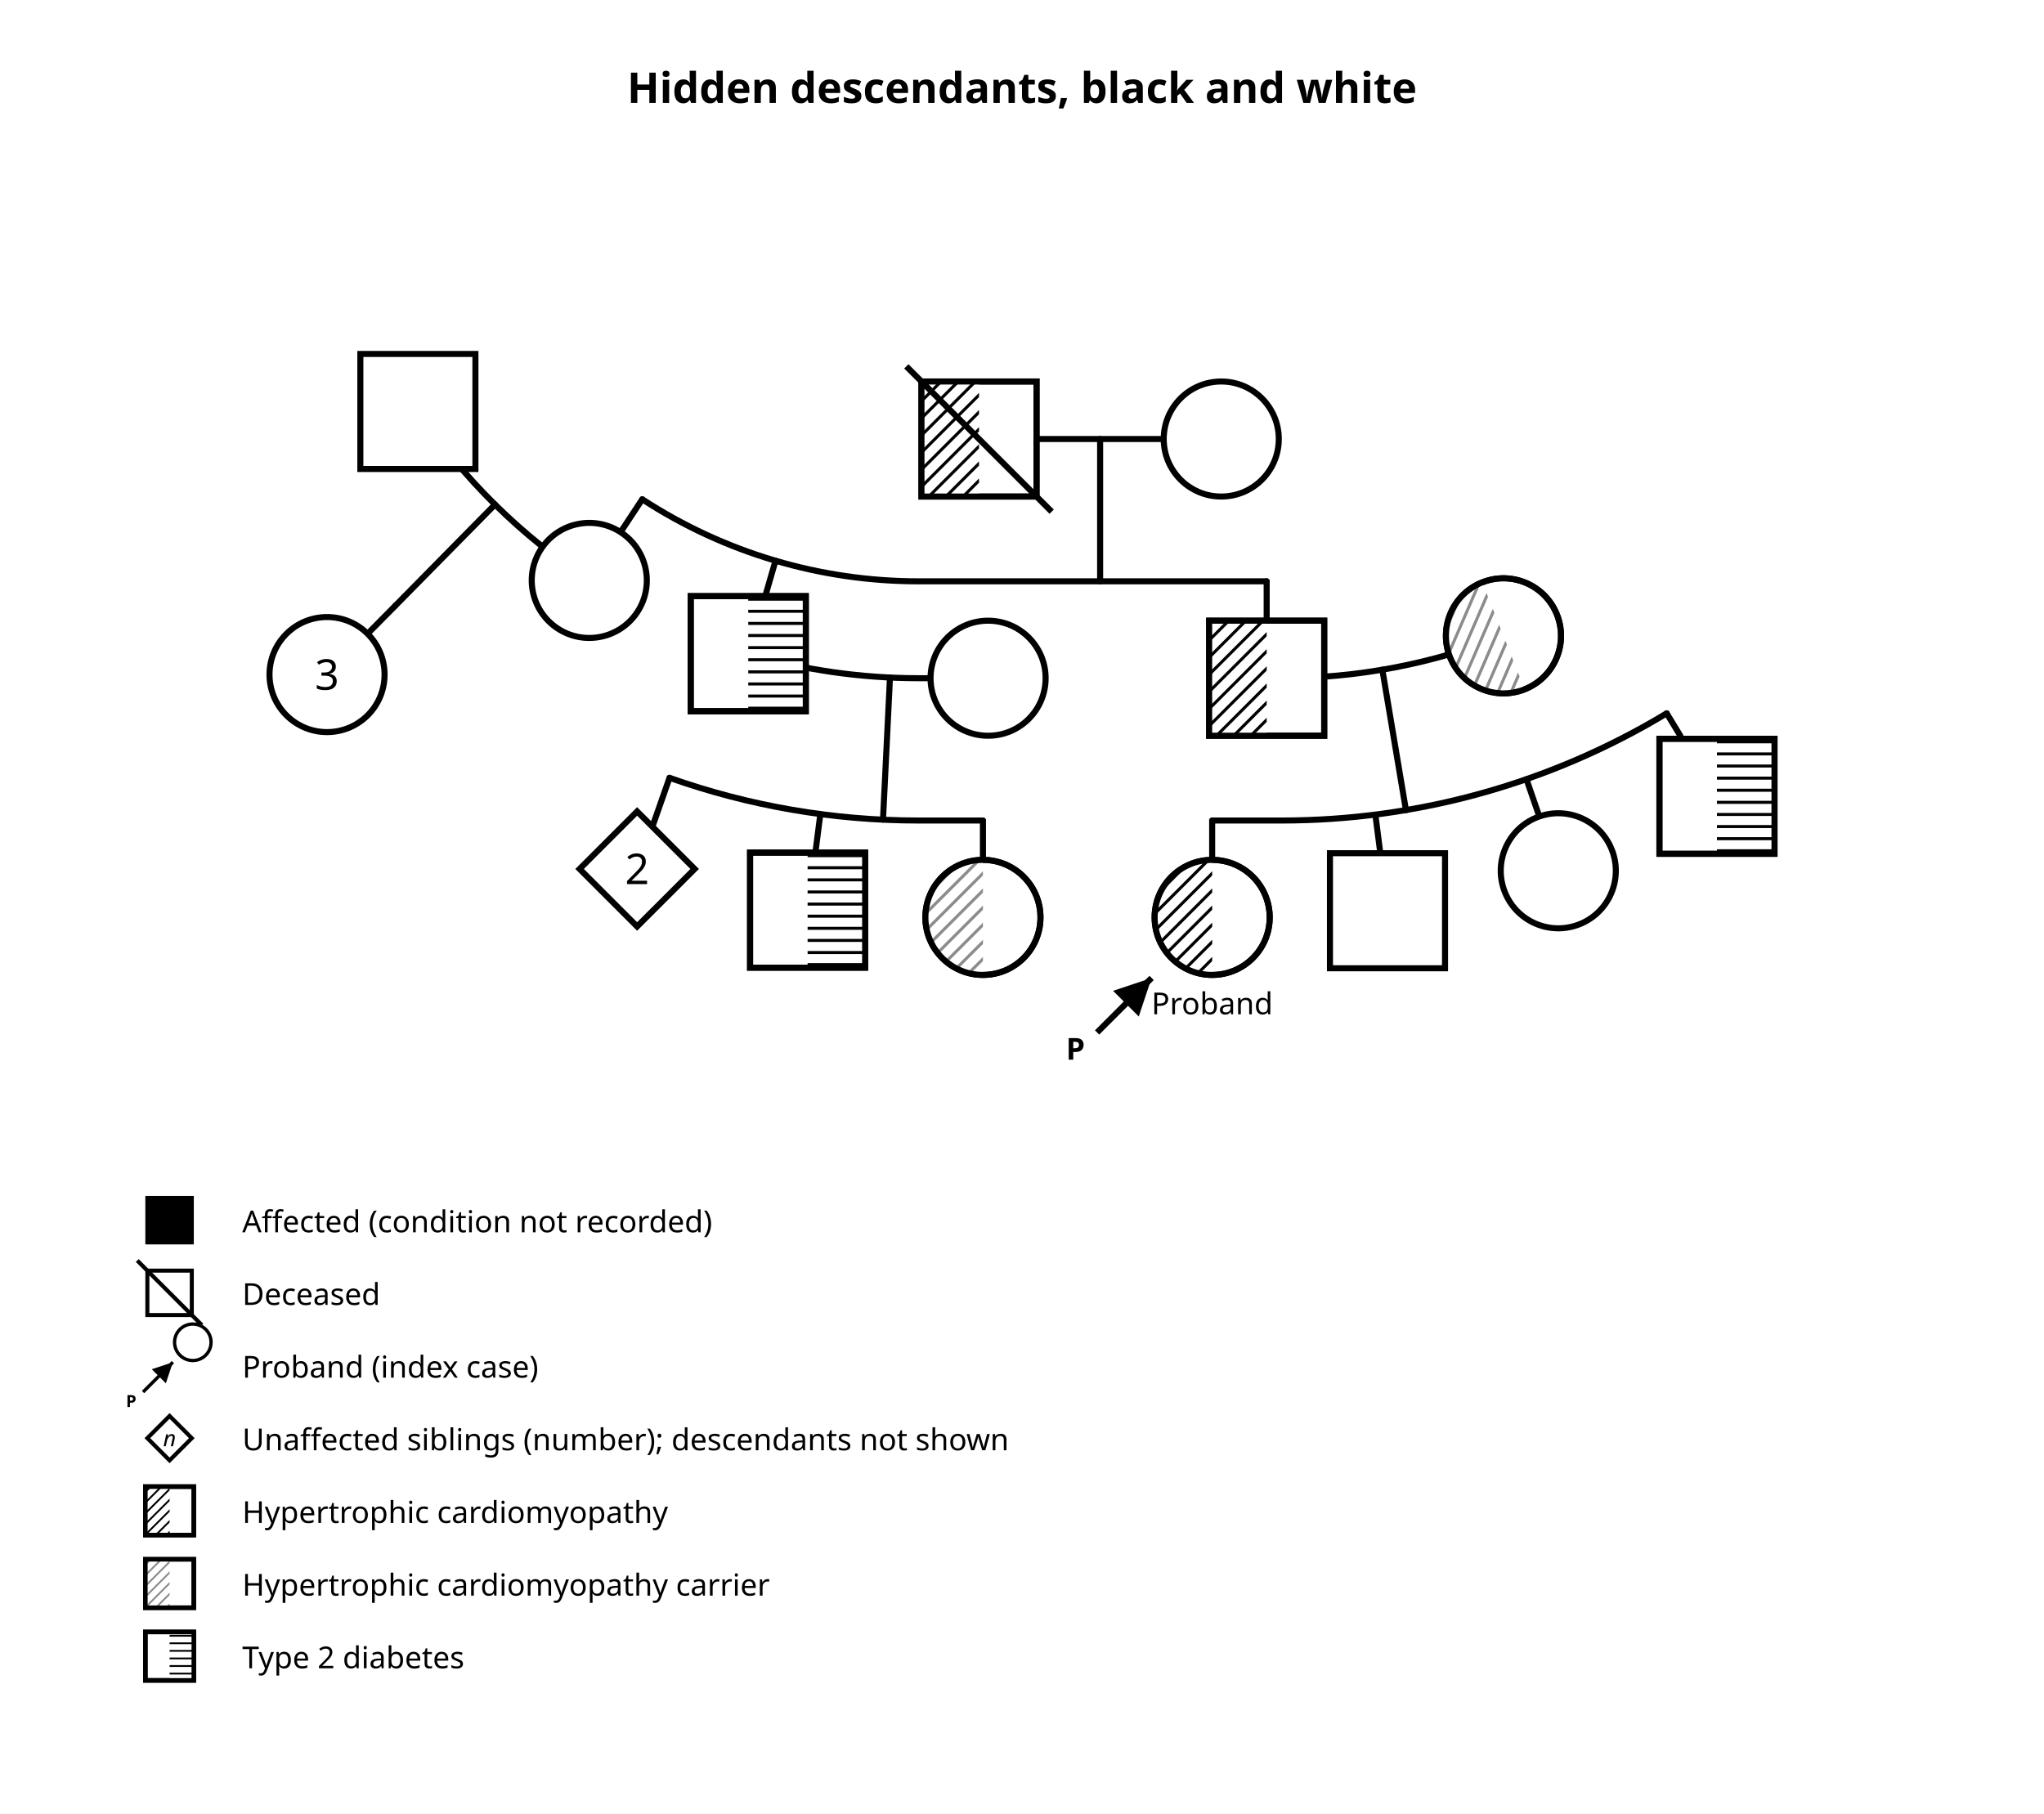
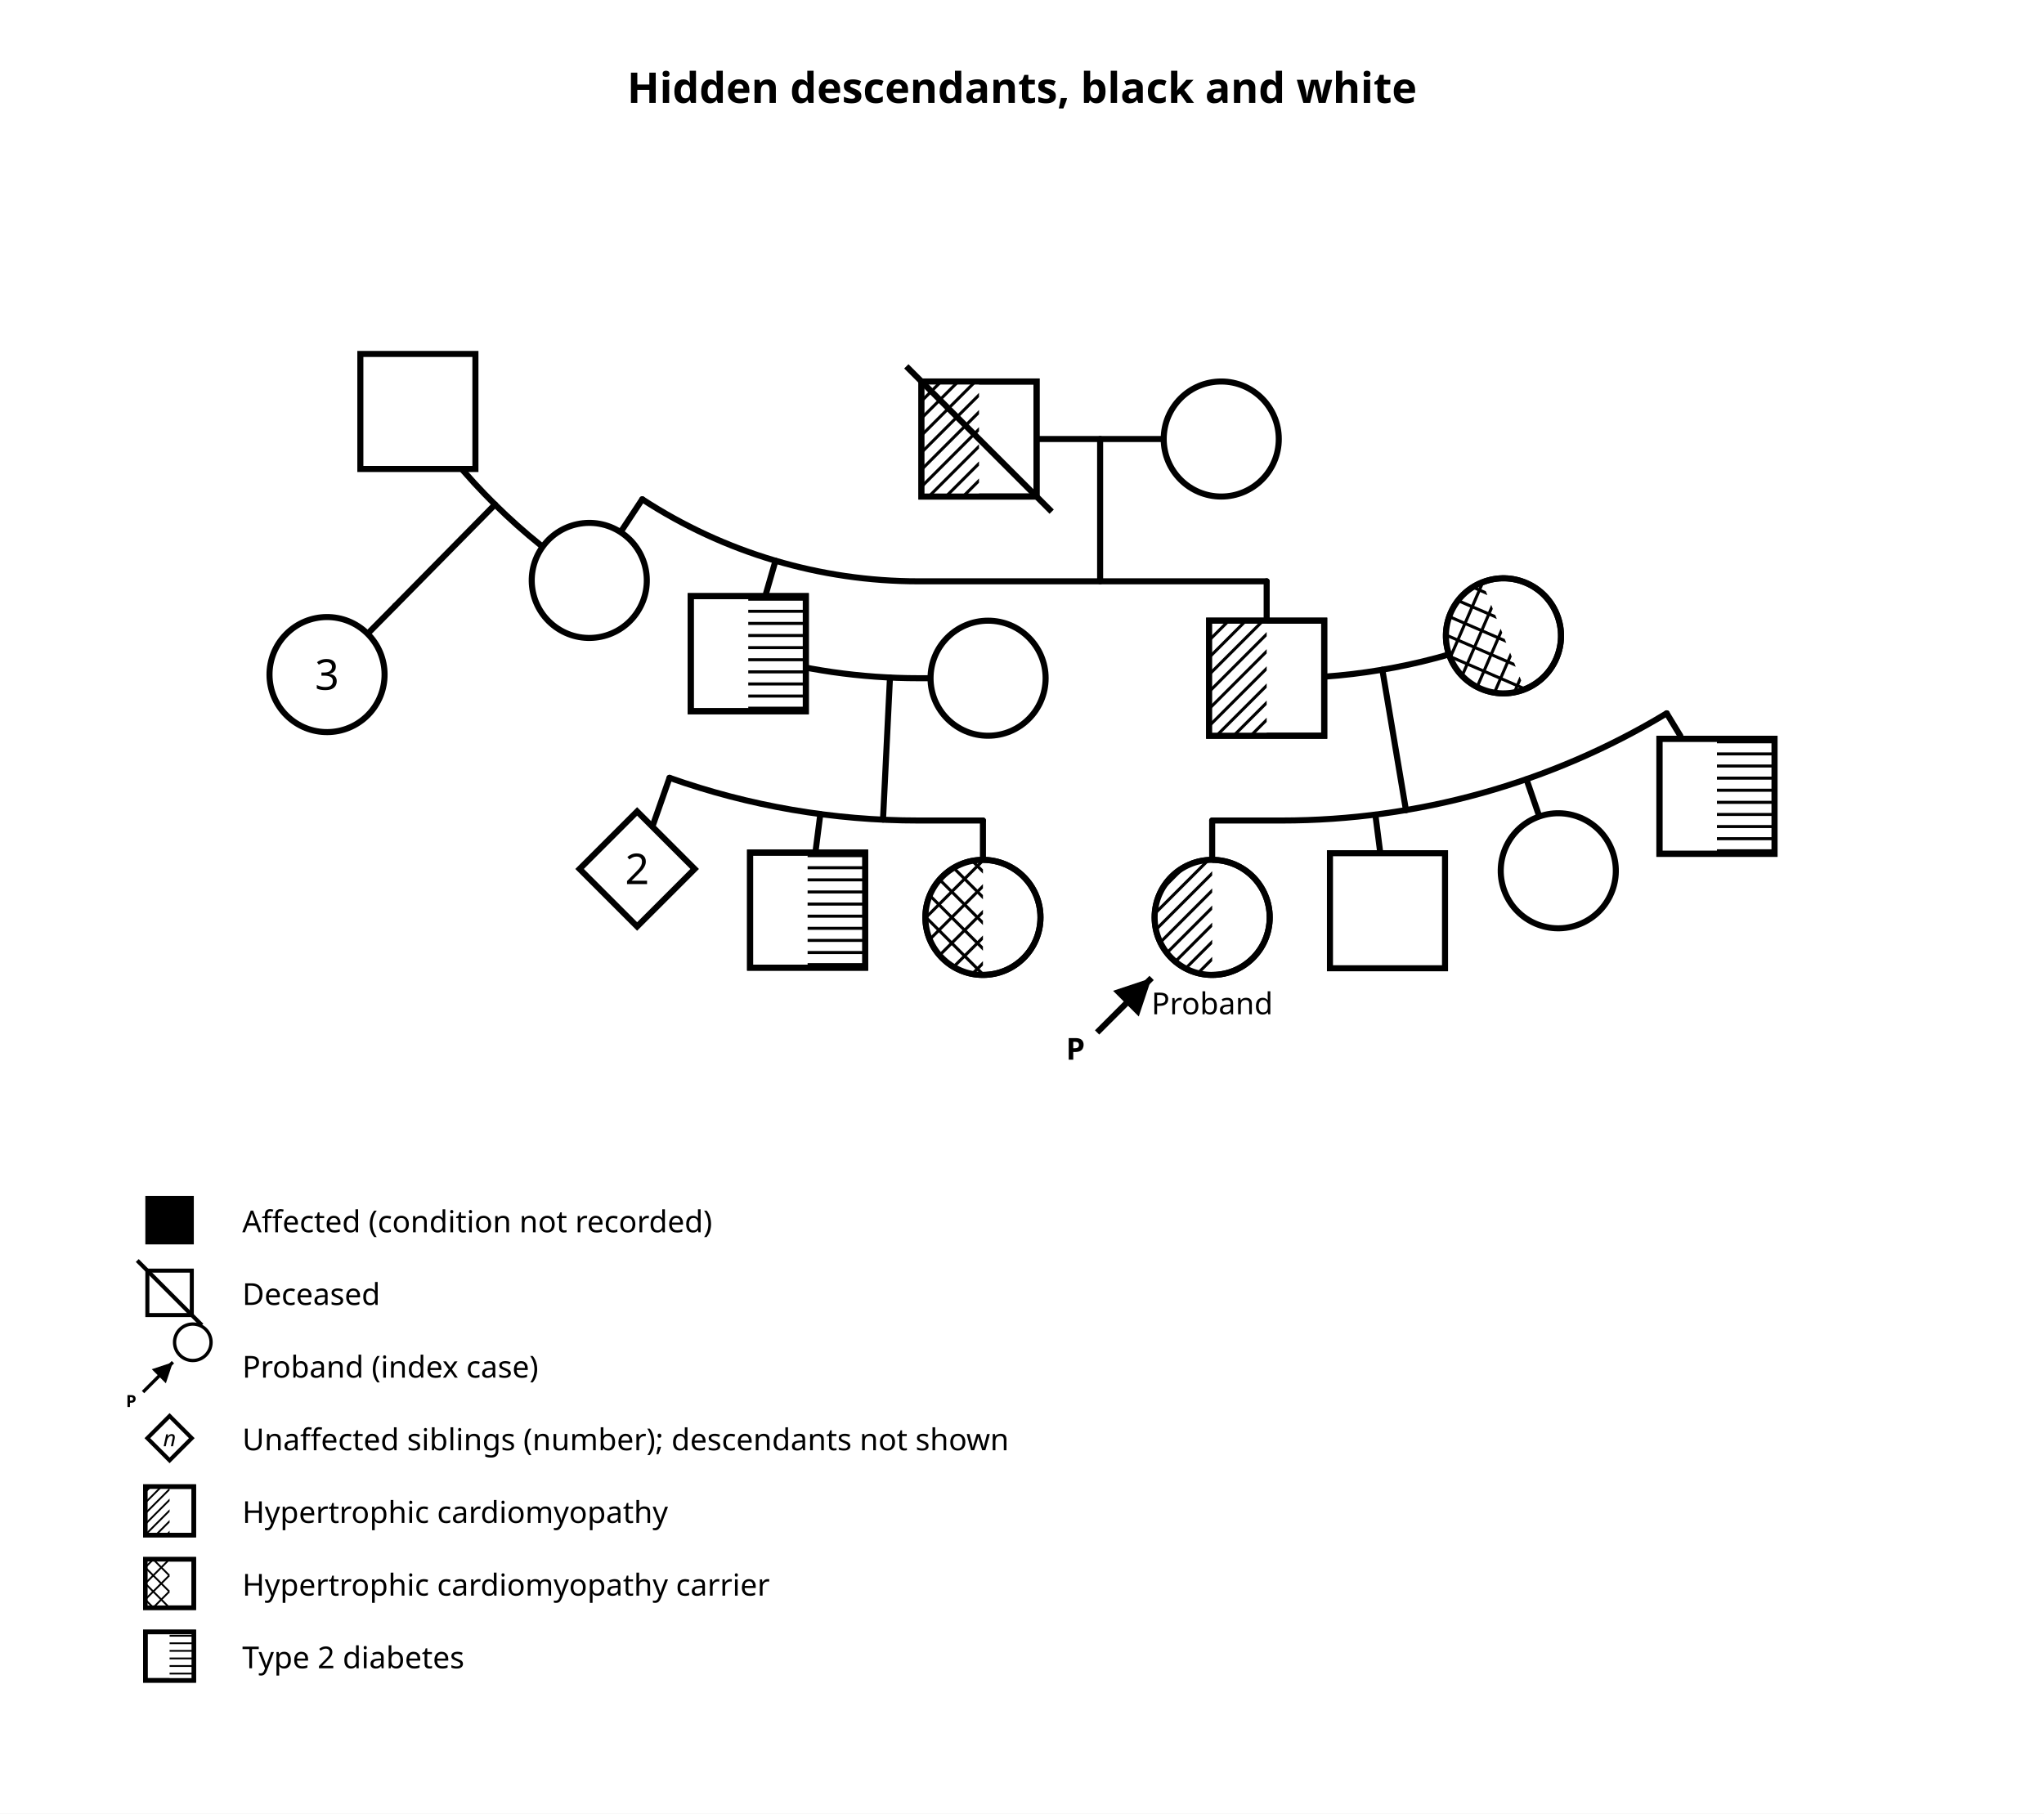
<svg xmlns="http://www.w3.org/2000/svg" width="675" height="599" viewBox="0 0 675 599">
  <defs>
    <marker id="proband-arrowhead" markerWidth="6" markerHeight="6" refX="6" refY="3" orient="auto">
      <path d="M 0 0 L 6 3 L 0 6 Z" fill="black" />
    </marker>
  </defs>
  <rect width="675" height="599" fill="white" />
  <g class="chart-title">
    <text x="337.5" y="34" text-anchor="middle" font-family="sans-serif" font-size="14" font-weight="bold" fill="black" style="user-select:none">Hidden descendants, black and white</text>
  </g>
  <g transform="translate(363.3 25)">
    <path d="M -40 120 L 40 120" fill="none" stroke="black" stroke-width="2" stroke-linecap="round" />
    <line x1="0" y1="120" x2="0" y2="167" fill="none" stroke="black" stroke-width="2" stroke-linecap="round" />
    <path d="M -151.2 139.9 A 167 167 0 0 0 -60 167 L 55 167" fill="none" stroke="black" stroke-width="2" stroke-linecap="round" />
    <line x1="-151.2" y1="139.9" x2="-157.8" y2="149.9" fill="none" stroke="black" stroke-width="2" stroke-linecap="round" />
    <line x1="-107.2" y1="160.2" x2="-110.3" y2="170.9" fill="none" stroke="black" stroke-width="2" stroke-linecap="round" />
    <line x1="55" y1="167" x2="55" y2="179" fill="none" stroke="black" stroke-width="2" stroke-linecap="round" />
    <path d="M 55 199 L 60 199 A 199 199 0 0 0 133.2 185" fill="none" stroke="black" stroke-width="2" stroke-linecap="round" />
    <line x1="93.2" y1="196.2" x2="101" y2="242.6" fill="none" stroke="black" stroke-width="2" stroke-linecap="round" />
    <path d="M 37 246 L 60 246 A 246 246 0 0 0 187.1 210.6" fill="none" stroke="black" stroke-width="2" stroke-linecap="round" />
    <line x1="37" y1="246" x2="37" y2="258" fill="none" stroke="black" stroke-width="2" stroke-linecap="round" />
    <line x1="90.9" y1="244.1" x2="92.4" y2="255.8" fill="none" stroke="black" stroke-width="2" stroke-linecap="round" />
    <line x1="140.8" y1="232.4" x2="144.7" y2="243.7" fill="none" stroke="black" stroke-width="2" stroke-linecap="round" />
    <line x1="187.1" y1="210.6" x2="191.6" y2="218" fill="none" stroke="black" stroke-width="2" stroke-linecap="round" />
    <path d="M -116.2 190.9 A 199 199 0 0 0 -60 199 L -37 199" fill="none" stroke="black" stroke-width="2" stroke-linecap="round" />
    <line x1="-69.4" y1="198.8" x2="-71.7" y2="245.7" fill="none" stroke="black" stroke-width="2" stroke-linecap="round" />
    <path d="M -142.2 231.9 A 246 246 0 0 0 -60 246 L -38.7 246" fill="none" stroke="black" stroke-width="2" stroke-linecap="round" />
    <line x1="-142.2" y1="231.9" x2="-147.6" y2="247.3" fill="none" stroke="black" stroke-width="2" stroke-linecap="round" />
    <line x1="-92.4" y1="243.9" x2="-93.9" y2="255.6" fill="none" stroke="black" stroke-width="2" stroke-linecap="round" />
    <line x1="-38.7" y1="246" x2="-38.7" y2="258" fill="none" stroke="black" stroke-width="2" stroke-linecap="round" />
    <path d="M -225.3 110.9 A 199 199 0 0 0 -168.7 166.7" fill="none" stroke="black" stroke-width="2" stroke-linecap="round" />
    <line x1="-199.8" y1="141.6" x2="-232.8" y2="175.1" fill="none" stroke="black" stroke-width="2" stroke-linecap="round" />
    <line x1="-232.8" y1="175.1" x2="-241.2" y2="183.6" fill="none" stroke="black" stroke-width="2" stroke-linecap="round" />
    <g transform="translate(-40 120) rotate(0)">
      <g transform="translate(-20 -20)">
        <g transform="translate(20 20)" style="user-select:none" />
        <g>
          <g>
            <clipPath id="symbol-clip-0">
              <rect x="1" y="1" width="38" height="38" />
            </clipPath>
            <rect x="1" y="1" width="38" height="38" stroke="black" stroke-width="2" fill="white" />
            <g clip-path="url(#symbol-clip-0)">
              <g>
                <g data-tag-fill="diagonal">
                  <clipPath id="symbol-clip-0-s0">
                    <path d="M 20 20 L 20 60 A 40 40 0 0 1 20 -20 Z" />
                  </clipPath>
                  <path d="M 20 20 L 20 60 A 40 40 0 0 1 20 -20 Z" fill="white" />
                  <path d="M-37.172 40L2.828 0M-31.515 40L8.485 0M-25.858 40L14.142 0M-20.201 40L19.799 0M-14.544 40L25.456 0M-8.887 40L31.113 0M-3.23 40L36.77 0M2.426 40L42.426 0M8.083 40L48.083 0M13.74 40L53.74 0M19.397 40L59.397 0M25.054 40L65.054 0M30.711 40L70.711 0M36.368 40L76.368 0" fill="none" stroke="#000000" stroke-width="1" clip-path="url(#symbol-clip-0-s0)" />
                </g>
              </g>
            </g>
            <rect x="1" y="1" width="38" height="38" stroke="black" stroke-width="2" fill="none" />
          </g>
        </g>
        <line x1="-4" y1="-4" x2="44" y2="44" stroke="black" stroke-width="2" />
      </g>
    </g>
    <g transform="translate(40 120) rotate(0)">
      <g transform="translate(-20 -20)">
        <g transform="translate(20 20)" style="user-select:none" />
        <g>
          <g>
            <circle cx="20" cy="20" r="19" stroke="black" stroke-width="2" fill="white" />
          </g>
        </g>
      </g>
    </g>
    <g transform="translate(55 199) rotate(0)">
      <g transform="translate(-20 -20)">
        <g transform="translate(20 20)" style="user-select:none" />
        <g>
          <g>
            <clipPath id="symbol-clip-2">
              <rect x="1" y="1" width="38" height="38" />
            </clipPath>
            <rect x="1" y="1" width="38" height="38" stroke="black" stroke-width="2" fill="white" />
            <g clip-path="url(#symbol-clip-2)">
              <g>
                <g data-tag-fill="diagonal">
                  <clipPath id="symbol-clip-2-s0">
                    <path d="M 20 20 L 20 60 A 40 40 0 0 1 20 -20 Z" />
                  </clipPath>
                  <path d="M 20 20 L 20 60 A 40 40 0 0 1 20 -20 Z" fill="white" />
                  <path d="M-37.172 40L2.828 0M-31.515 40L8.485 0M-25.858 40L14.142 0M-20.201 40L19.799 0M-14.544 40L25.456 0M-8.887 40L31.113 0M-3.23 40L36.77 0M2.426 40L42.426 0M8.083 40L48.083 0M13.74 40L53.74 0M19.397 40L59.397 0M25.054 40L65.054 0M30.711 40L70.711 0M36.368 40L76.368 0" fill="none" stroke="#000000" stroke-width="1" clip-path="url(#symbol-clip-2-s0)" />
                </g>
              </g>
            </g>
            <rect x="1" y="1" width="38" height="38" stroke="black" stroke-width="2" fill="none" />
          </g>
        </g>
      </g>
    </g>
    <g transform="translate(133.2 185) rotate(-21.6)">
      <g transform="translate(-20 -20)">
        <g transform="translate(20 20)" style="user-select:none" />
        <g>
          <g>
            <clipPath id="symbol-clip-3">
              <circle cx="20" cy="20" r="19" />
            </clipPath>
            <circle cx="20" cy="20" r="19" stroke="black" stroke-width="2" fill="white" />
            <g clip-path="url(#symbol-clip-3)">
              <g data-carrier-sector="hcm">
-                 <g data-tag-fill="diagonal">
+                 <g data-tag-fill="crosshatch">
                  <clipPath id="symbol-clip-3-s0">
                    <path d="M 20 20 L 20 60 A 40 40 0 0 1 20 -20 Z" />
                  </clipPath>
                  <path d="M 20 20 L 20 60 A 40 40 0 0 1 20 -20 Z" fill="white" />
-                   <path d="M-37.172 40L2.828 0M-31.515 40L8.485 0M-25.858 40L14.142 0M-20.201 40L19.799 0M-14.544 40L25.456 0M-8.887 40L31.113 0M-3.23 40L36.77 0M2.426 40L42.426 0M8.083 40L48.083 0M13.74 40L53.74 0M19.397 40L59.397 0M25.054 40L65.054 0M30.711 40L70.711 0M36.368 40L76.368 0" fill="none" stroke="#8c8c8c" stroke-width="1" clip-path="url(#symbol-clip-3-s0)" />
+                   <path d="M-35.757 40L4.243 0M-27.272 40L12.728 0M-18.787 40L21.213 0M-10.302 40L29.698 0M-1.816 40L38.184 0M6.669 40L46.669 0M15.154 40L55.154 0M23.64 40L63.64 0M32.125 40L72.125 0M-35.757 0L4.243 40M-27.272 0L12.728 40M-18.787 0L21.213 40M-10.302 0L29.698 40M-1.816 0L38.184 40M6.669 0L46.669 40M15.154 0L55.154 40M23.64 0L63.64 40M32.125 0L72.125 40" fill="none" stroke="#000000" stroke-width="1" clip-path="url(#symbol-clip-3-s0)" />
                </g>
              </g>
            </g>
            <circle cx="20" cy="20" r="19" stroke="black" stroke-width="2" fill="none" />
          </g>
        </g>
      </g>
    </g>
    <g transform="translate(203.7 238) rotate(-31.1)">
      <g transform="translate(-20 -20)">
        <g transform="translate(20 20)" style="user-select:none" />
        <g>
          <g transform="rotate(31.1 20 20)">
            <g>
              <clipPath id="symbol-clip-4">
                <rect x="1" y="1" width="38" height="38" />
              </clipPath>
              <rect x="1" y="1" width="38" height="38" stroke="black" stroke-width="2" fill="white" />
              <g clip-path="url(#symbol-clip-4)">
                <g>
                  <g data-tag-fill="horizontal">
                    <clipPath id="symbol-clip-4-s0">
                      <path d="M 20 20 L 20 -20 A 40 40 0 0 1 20 60 Z" />
                    </clipPath>
                    <path d="M 20 20 L 20 -20 A 40 40 0 0 1 20 60 Z" fill="white" />
                    <path d="M0 2H40M0 6H40M0 10H40M0 14H40M0 18H40M0 22H40M0 26H40M0 30H40M0 34H40M0 38H40" fill="none" stroke="#000000" stroke-width="1" clip-path="url(#symbol-clip-4-s0)" />
                  </g>
                </g>
              </g>
              <rect x="1" y="1" width="38" height="38" stroke="black" stroke-width="2" fill="none" />
            </g>
          </g>
        </g>
      </g>
    </g>
    <g transform="translate(151.3 262.6) rotate(-19.2)">
      <g transform="translate(-20 -20)">
        <g transform="translate(20 20)" style="user-select:none" />
        <g>
          <g>
            <circle cx="20" cy="20" r="19" stroke="black" stroke-width="2" fill="white" />
          </g>
        </g>
      </g>
    </g>
    <g transform="translate(94.9 275.8) rotate(-7.2)">
      <g transform="translate(-20 -20)">
        <g transform="translate(20 20)" style="user-select:none" />
        <g>
          <g transform="rotate(7.2 20 20)">
            <g>
              <rect x="1" y="1" width="38" height="38" stroke="black" stroke-width="2" fill="white" />
            </g>
          </g>
        </g>
      </g>
    </g>
    <g transform="translate(37 278) rotate(0)">
      <g transform="translate(-20 -20)">
        <g transform="translate(20 20)" style="user-select:none">
          <g data-name-label="true" pointer-events="none">
            <text x="0" y="32" text-anchor="middle" font-family="sans-serif" font-size="10" fill="black">Proband</text>
          </g>
        </g>
        <g>
          <g>
            <clipPath id="symbol-clip-7">
              <circle cx="20" cy="20" r="19" />
            </clipPath>
            <circle cx="20" cy="20" r="19" stroke="black" stroke-width="2" fill="white" />
            <g clip-path="url(#symbol-clip-7)">
              <g>
                <g data-tag-fill="diagonal">
                  <clipPath id="symbol-clip-7-s0">
                    <path d="M 20 20 L 20 60 A 40 40 0 0 1 20 -20 Z" />
                  </clipPath>
                  <path d="M 20 20 L 20 60 A 40 40 0 0 1 20 -20 Z" fill="white" />
                  <path d="M-37.172 40L2.828 0M-31.515 40L8.485 0M-25.858 40L14.142 0M-20.201 40L19.799 0M-14.544 40L25.456 0M-8.887 40L31.113 0M-3.23 40L36.77 0M2.426 40L42.426 0M8.083 40L48.083 0M13.74 40L53.74 0M19.397 40L59.397 0M25.054 40L65.054 0M30.711 40L70.711 0M36.368 40L76.368 0" fill="none" stroke="#000000" stroke-width="1" clip-path="url(#symbol-clip-7-s0)" />
                </g>
              </g>
            </g>
            <circle cx="20" cy="20" r="19" stroke="black" stroke-width="2" fill="none" />
          </g>
        </g>
        <g data-arrow="proband">
          <line x1="-18" y1="58" x2="0" y2="40" stroke="black" stroke-width="2" marker-end="url(#proband-arrowhead)" />
          <rect x="-30" y="58" width="8.5" height="10" fill="white" />
          <text data-proband-letter="true" x="-22" y="67" text-anchor="end" font-family="sans-serif" font-size="10" font-weight="bold" fill="black" style="user-select:none">P</text>
        </g>
      </g>
    </g>
    <g transform="translate(-116.2 190.9) rotate(16.4)">
      <g transform="translate(-20 -20)">
        <g transform="translate(20 20)" style="user-select:none" />
        <g>
          <g transform="rotate(-16.4 20 20)">
            <g>
              <clipPath id="symbol-clip-8">
                <rect x="1" y="1" width="38" height="38" />
              </clipPath>
              <rect x="1" y="1" width="38" height="38" stroke="black" stroke-width="2" fill="white" />
              <g clip-path="url(#symbol-clip-8)">
                <g>
                  <g data-tag-fill="horizontal">
                    <clipPath id="symbol-clip-8-s0">
                      <path d="M 20 20 L 20 -20 A 40 40 0 0 1 20 60 Z" />
                    </clipPath>
                    <path d="M 20 20 L 20 -20 A 40 40 0 0 1 20 60 Z" fill="white" />
                    <path d="M0 2H40M0 6H40M0 10H40M0 14H40M0 18H40M0 22H40M0 26H40M0 30H40M0 34H40M0 38H40" fill="none" stroke="#000000" stroke-width="1" clip-path="url(#symbol-clip-8-s0)" />
                  </g>
                </g>
              </g>
              <rect x="1" y="1" width="38" height="38" stroke="black" stroke-width="2" fill="none" />
            </g>
          </g>
        </g>
      </g>
    </g>
    <g transform="translate(-37 199) rotate(0)">
      <g transform="translate(-20 -20)">
        <g transform="translate(20 20)" style="user-select:none" />
        <g>
          <g>
            <circle cx="20" cy="20" r="19" stroke="black" stroke-width="2" fill="white" />
          </g>
        </g>
      </g>
    </g>
    <g transform="translate(-38.7 278) rotate(0)">
      <g transform="translate(-20 -20)">
        <g transform="translate(20 20)" style="user-select:none" />
        <g>
          <g>
            <clipPath id="symbol-clip-10">
              <circle cx="20" cy="20" r="19" />
            </clipPath>
            <circle cx="20" cy="20" r="19" stroke="black" stroke-width="2" fill="white" />
            <g clip-path="url(#symbol-clip-10)">
              <g data-carrier-sector="hcm">
-                 <g data-tag-fill="diagonal">
+                 <g data-tag-fill="crosshatch">
                  <clipPath id="symbol-clip-10-s0">
                    <path d="M 20 20 L 20 60 A 40 40 0 0 1 20 -20 Z" />
                  </clipPath>
                  <path d="M 20 20 L 20 60 A 40 40 0 0 1 20 -20 Z" fill="white" />
-                   <path d="M-37.172 40L2.828 0M-31.515 40L8.485 0M-25.858 40L14.142 0M-20.201 40L19.799 0M-14.544 40L25.456 0M-8.887 40L31.113 0M-3.23 40L36.77 0M2.426 40L42.426 0M8.083 40L48.083 0M13.74 40L53.74 0M19.397 40L59.397 0M25.054 40L65.054 0M30.711 40L70.711 0M36.368 40L76.368 0" fill="none" stroke="#8c8c8c" stroke-width="1" clip-path="url(#symbol-clip-10-s0)" />
+                   <path d="M-35.757 40L4.243 0M-27.272 40L12.728 0M-18.787 40L21.213 0M-10.302 40L29.698 0M-1.816 40L38.184 0M6.669 40L46.669 0M15.154 40L55.154 0M23.64 40L63.64 0M32.125 40L72.125 0M-35.757 0L4.243 40M-27.272 0L12.728 40M-18.787 0L21.213 40M-10.302 0L29.698 40M-1.816 0L38.184 40M6.669 0L46.669 40M15.154 0L55.154 40M23.64 0L63.64 40M32.125 0L72.125 40" fill="none" stroke="#000000" stroke-width="1" clip-path="url(#symbol-clip-10-s0)" />
                </g>
              </g>
            </g>
            <circle cx="20" cy="20" r="19" stroke="black" stroke-width="2" fill="none" />
          </g>
        </g>
      </g>
    </g>
    <g transform="translate(-96.6 275.6) rotate(7.6)">
      <g transform="translate(-20 -20)">
        <g transform="translate(20 20)" style="user-select:none" />
        <g>
          <g transform="rotate(-7.6 20 20)">
            <g>
              <clipPath id="symbol-clip-11">
                <rect x="1" y="1" width="38" height="38" />
              </clipPath>
              <rect x="1" y="1" width="38" height="38" stroke="black" stroke-width="2" fill="white" />
              <g clip-path="url(#symbol-clip-11)">
                <g>
                  <g data-tag-fill="horizontal">
                    <clipPath id="symbol-clip-11-s0">
                      <path d="M 20 20 L 20 -20 A 40 40 0 0 1 20 60 Z" />
                    </clipPath>
                    <path d="M 20 20 L 20 -20 A 40 40 0 0 1 20 60 Z" fill="white" />
                    <path d="M0 2H40M0 6H40M0 10H40M0 14H40M0 18H40M0 22H40M0 26H40M0 30H40M0 34H40M0 38H40" fill="none" stroke="#000000" stroke-width="1" clip-path="url(#symbol-clip-11-s0)" />
                  </g>
                </g>
              </g>
              <rect x="1" y="1" width="38" height="38" stroke="black" stroke-width="2" fill="none" />
            </g>
          </g>
        </g>
      </g>
    </g>
    <g transform="translate(-152.9 262) rotate(19.5)">
      <g transform="translate(-20 -20)">
        <g transform="translate(20 20)" style="user-select:none" />
        <g>
          <g transform="rotate(-19.5 20 20)">
            <g>
              <polygon points="20,1 39,20 20,39 1,20" stroke="black" stroke-width="2" fill="white" />
            </g>
          </g>
        </g>
        <text data-branch-count="2" x="20" y="25" transform="rotate(-19.5 20 20)" text-anchor="middle" font-family="sans-serif" font-size="14" fill="black" style="user-select:none">2</text>
      </g>
    </g>
    <g transform="translate(-225.3 110.9) rotate(56.1)">
      <g transform="translate(-20 -20)">
        <g transform="translate(20 20)" style="user-select:none" />
        <g>
          <g transform="rotate(33.9 20 20)">
            <g>
              <rect x="1" y="1" width="38" height="38" stroke="black" stroke-width="2" fill="white" />
            </g>
          </g>
        </g>
      </g>
    </g>
    <g transform="translate(-168.7 166.7) rotate(33.1)">
      <g transform="translate(-20 -20)">
        <g transform="translate(20 20)" style="user-select:none" />
        <g>
          <g>
            <circle cx="20" cy="20" r="19" stroke="black" stroke-width="2" fill="white" />
          </g>
        </g>
      </g>
    </g>
    <g transform="translate(-255.3 197.8) rotate(44.6)">
      <g transform="translate(-20 -20)">
        <g transform="translate(20 20)" style="user-select:none" />
        <g>
          <g>
            <circle cx="20" cy="20" r="19" stroke="black" stroke-width="2" fill="white" />
          </g>
        </g>
        <text data-branch-count="3" x="20" y="25" transform="rotate(-44.6 20 20)" text-anchor="middle" font-family="sans-serif" font-size="14" fill="black" style="user-select:none">3</text>
      </g>
    </g>
    <g class="consanguinity-labels">
</g>
  </g>
  <g class="pedigree-key" transform="translate(0 391)">
    <g transform="translate(56 12) scale(0.667) translate(-14 -14)">
      <svg width="28" height="28" viewBox="-2 -2 28 28">
        <rect x="1" y="1" width="22" height="22" stroke="black" stroke-width="2" fill="black" />
      </svg>
    </g>
    <text x="80" y="16" font-family="sans-serif" font-size="10" fill="black">Affected (condition not recorded)</text>
    <g transform="translate(56 36) scale(0.667) translate(-18 -18)">
      <svg width="36" height="36" viewBox="-6 -6 36 36">
        <rect x="1" y="1" width="22" height="22" stroke="black" stroke-width="2" fill="white" />
        <line x1="-4" y1="-4" x2="28" y2="28" stroke="black" stroke-width="2" />
      </svg>
    </g>
    <text x="80" y="40" font-family="sans-serif" font-size="10" fill="black">Deceased</text>
    <g transform="translate(56 60) scale(0.667) translate(-23 -23)">
      <svg width="46" height="46" viewBox="-30 -2 56 56">
        <defs>
          <marker id="legend-arrowhead" markerWidth="6" markerHeight="6" refX="6" refY="3" orient="auto">
            <polygon points="0 0, 6 3, 0 6" fill="black" />
          </marker>
        </defs>
        <circle cx="12" cy="12" r="11" stroke="black" stroke-width="2" fill="white" />
        <g data-arrow="proband">
          <line x1="-18" y1="42" x2="0" y2="24" stroke="black" stroke-width="2" marker-end="url(#legend-arrowhead)" />
          <rect x="-30" y="42" width="8.5" height="10" fill="white" />
          <text data-proband-letter="true" x="-22" y="51" text-anchor="end" font-family="sans-serif" font-size="10" font-weight="bold" fill="black" style="user-select:none">P</text>
        </g>
      </svg>
    </g>
    <text x="80" y="64" font-family="sans-serif" font-size="10" fill="black">Proband (index case)</text>
    <g transform="translate(56 84) scale(0.667) translate(-14 -14)">
      <svg width="28" height="28" viewBox="-2 -2 28 28">
        <polygon points="12,1 23,12 12,23 1,12" stroke="black" stroke-width="2" fill="white" />
        <text x="12" y="16" text-anchor="middle" font-family="sans-serif" font-size="11" font-style="italic">n</text>
      </svg>
    </g>
    <text x="80" y="88" font-family="sans-serif" font-size="10" fill="black">Unaffected siblings (number); descendants not shown</text>
    <g transform="translate(56 108) scale(1) translate(-14 -14)">
      <svg width="28" height="28" viewBox="0 0 28 28">
        <clipPath id="legend-clip-hcm">
          <rect x="6" y="6" width="16" height="16" />
        </clipPath>
        <rect x="6" y="6" width="16" height="16" fill="white" stroke="black" stroke-width="1.5" />
        <g clip-path="url(#legend-clip-hcm)">
          <g data-tag-fill="diagonal">
            <clipPath id="legend-clip-hcm-fill">
              <path d="M 14 14 L 14 30 A 16 16 0 0 1 14 -2 Z" />
            </clipPath>
            <path d="M 14 14 L 14 30 A 16 16 0 0 1 14 -2 Z" fill="white" />
            <path d="M-8.232 22L7.768 6M-4.697 22L11.303 6M-1.161 22L14.839 6M2.374 22L18.374 6M5.91 22L21.91 6M9.445 22L25.445 6M12.981 22L28.981 6M16.517 22L32.517 6M20.052 22L36.052 6" fill="none" stroke="#000000" stroke-width="0.6" clip-path="url(#legend-clip-hcm-fill)" />
          </g>
        </g>
        <rect x="6" y="6" width="16" height="16" fill="none" stroke="black" stroke-width="1.5" />
      </svg>
    </g>
    <text x="80" y="112" font-family="sans-serif" font-size="10" fill="black">Hypertrophic cardiomyopathy</text>
    <g transform="translate(56 132) scale(1) translate(-14 -14)">
      <svg width="28" height="28" viewBox="0 0 28 28">
        <clipPath id="legend-clip-hcm-carrier">
          <rect x="6" y="6" width="16" height="16" />
        </clipPath>
        <rect x="6" y="6" width="16" height="16" fill="white" stroke="black" stroke-width="1.5" />
        <g clip-path="url(#legend-clip-hcm-carrier)">
-           <g data-tag-fill="diagonal">
+           <g data-tag-fill="crosshatch">
            <clipPath id="legend-clip-hcm-carrier-fill">
              <path d="M 14 14 L 14 30 A 16 16 0 0 1 14 -2 Z" />
            </clipPath>
            <path d="M 14 14 L 14 30 A 16 16 0 0 1 14 -2 Z" fill="white" />
-             <path d="M-8.232 22L7.768 6M-4.697 22L11.303 6M-1.161 22L14.839 6M2.374 22L18.374 6M5.91 22L21.91 6M9.445 22L25.445 6M12.981 22L28.981 6M16.517 22L32.517 6M20.052 22L36.052 6" fill="none" stroke="#8c8c8c" stroke-width="0.6" clip-path="url(#legend-clip-hcm-carrier-fill)" />
+             <path d="M-7.348 22L8.652 6M-2.045 22L13.955 6M3.258 22L19.258 6M8.562 22L24.562 6M13.865 22L29.865 6M19.168 22L35.168 6M-7.348 6L8.652 22M-2.045 6L13.955 22M3.258 6L19.258 22M8.562 6L24.562 22M13.865 6L29.865 22M19.168 6L35.168 22" fill="none" stroke="#000000" stroke-width="0.6" clip-path="url(#legend-clip-hcm-carrier-fill)" />
          </g>
        </g>
        <rect x="6" y="6" width="16" height="16" fill="none" stroke="black" stroke-width="1.5" />
      </svg>
    </g>
    <text x="80" y="136" font-family="sans-serif" font-size="10" fill="black">Hypertrophic cardiomyopathy carrier</text>
    <g transform="translate(56 156) scale(1) translate(-14 -14)">
      <svg width="28" height="28" viewBox="0 0 28 28">
        <clipPath id="legend-clip-dm">
          <rect x="6" y="6" width="16" height="16" />
        </clipPath>
        <rect x="6" y="6" width="16" height="16" fill="white" stroke="black" stroke-width="1.5" />
        <g clip-path="url(#legend-clip-dm)">
          <g data-tag-fill="horizontal">
            <clipPath id="legend-clip-dm-fill">
              <path d="M 14 14 L 14 -2 A 16 16 0 0 1 14 30 Z" />
            </clipPath>
            <path d="M 14 14 L 14 -2 A 16 16 0 0 1 14 30 Z" fill="white" />
            <path d="M6 7.25H22M6 9.75H22M6 12.25H22M6 14.75H22M6 17.25H22M6 19.75H22" fill="none" stroke="#000000" stroke-width="0.6" clip-path="url(#legend-clip-dm-fill)" />
          </g>
        </g>
        <rect x="6" y="6" width="16" height="16" fill="none" stroke="black" stroke-width="1.5" />
      </svg>
    </g>
    <text x="80" y="160" font-family="sans-serif" font-size="10" fill="black">Type 2 diabetes</text>
  </g>
</svg>
